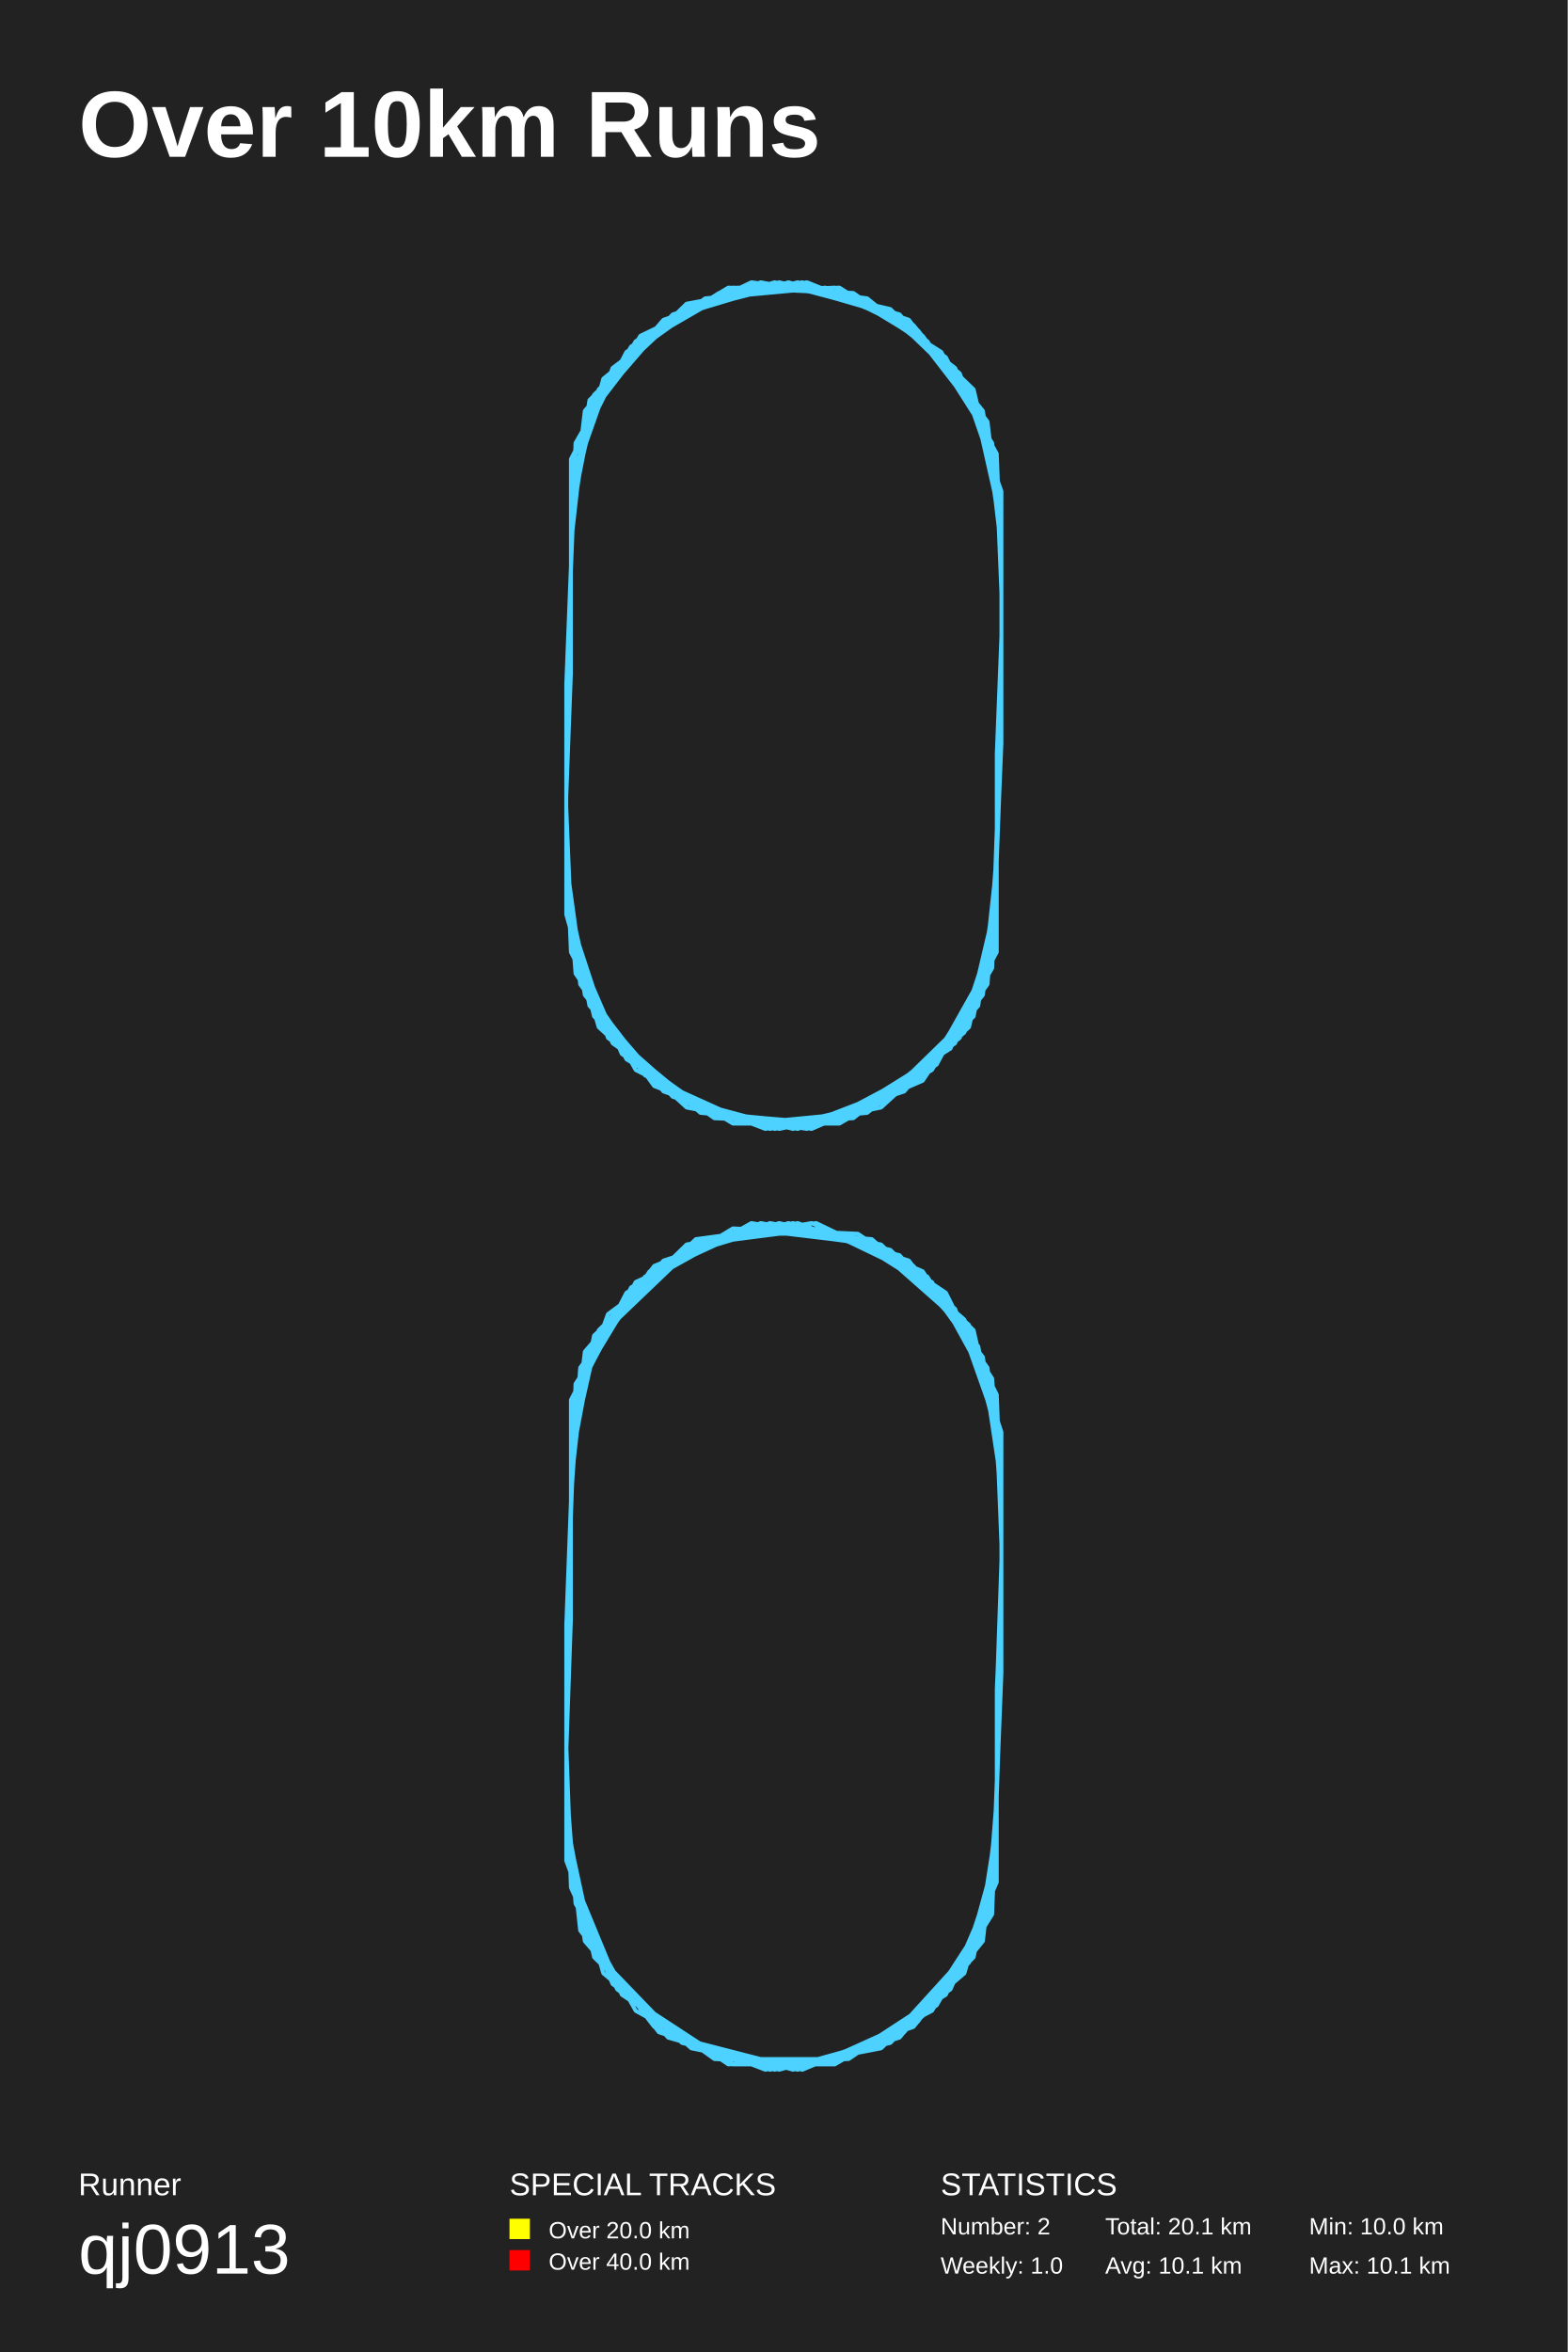
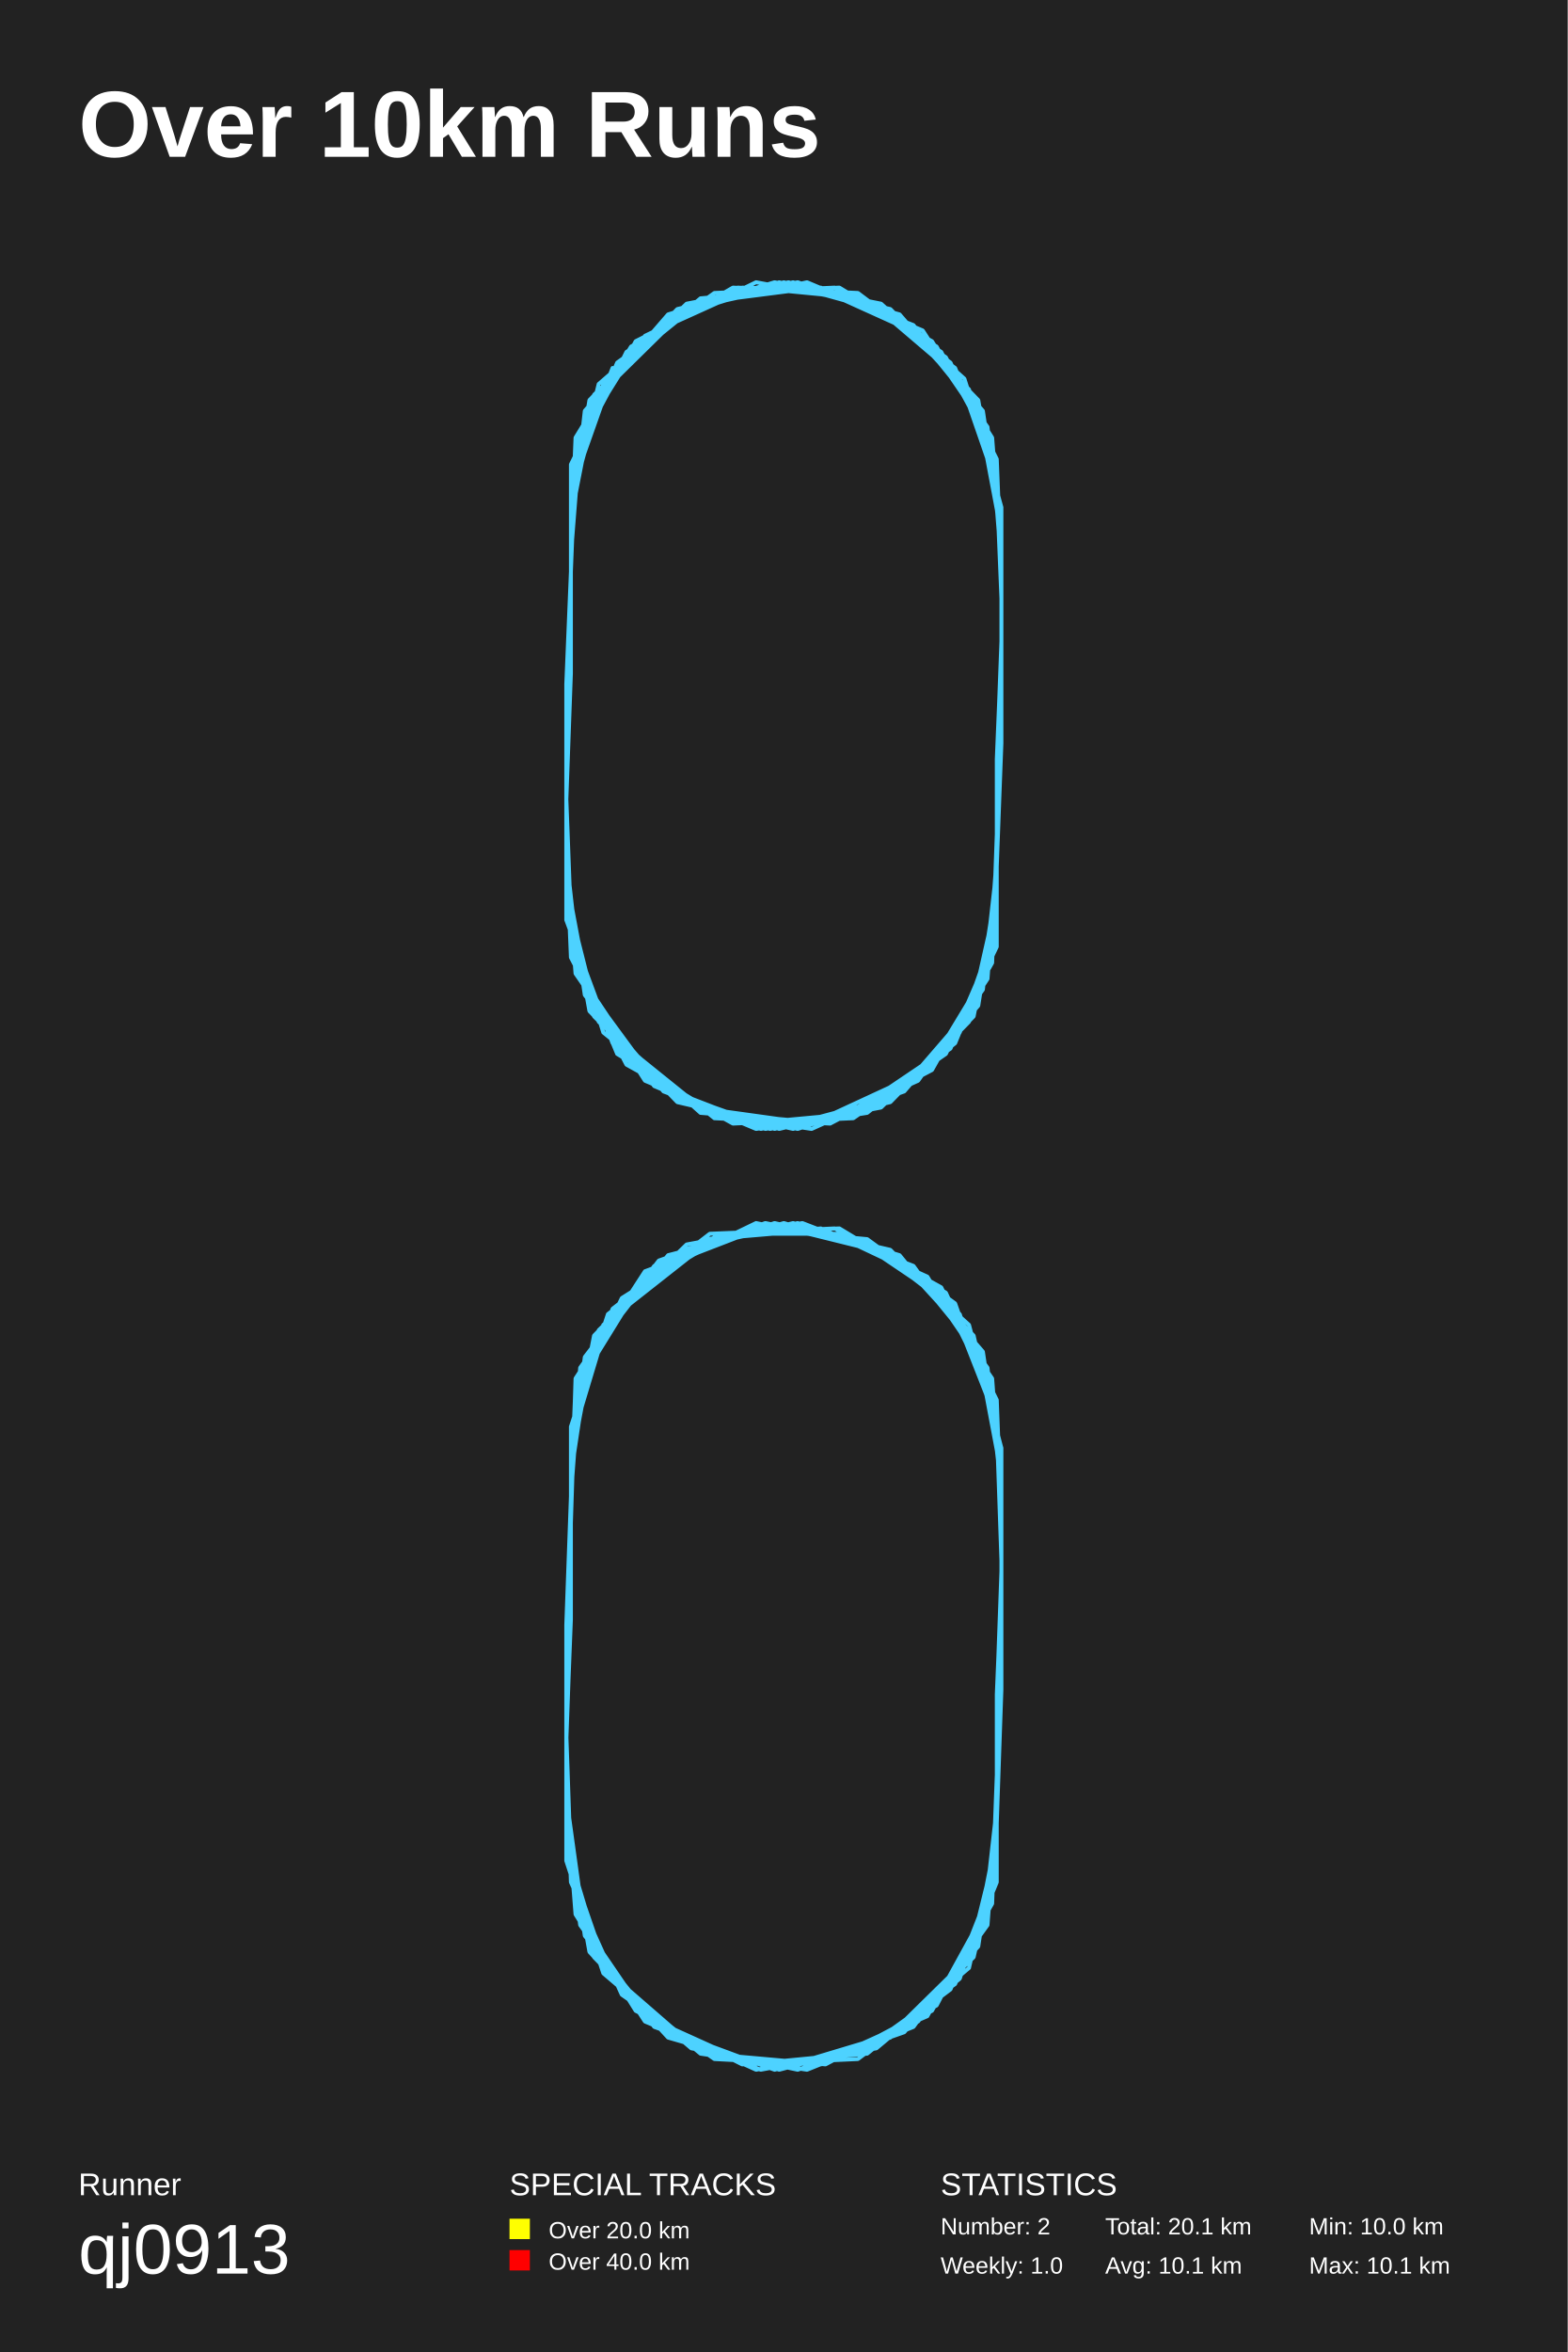
<svg xmlns="http://www.w3.org/2000/svg" baseProfile="full" height="300mm" version="1.1" viewBox="0,0,200,300" width="200mm">
  <defs />
  <rect fill="#222222" height="300" width="200" x="0" y="0" />
  <text fill="#FFFFFF" style="font-size:12px; font-family:Arial; font-weight:bold;" x="10" y="20">Over 10km Runs</text>
  <text fill="#FFFFFF" style="font-size:4px; font-family:Arial" x="10" y="280">Runner</text>
  <text fill="#FFFFFF" style="font-size:9px; font-family:Arial" x="10" y="290">qj0913</text>
  <text fill="#FFFFFF" style="font-size:4px; font-family:Arial" x="65" y="280">SPECIAL TRACKS</text>
  <rect fill="yellow" height="2.6" width="2.6" x="65" y="283" />
  <text fill="#FFFFFF" style="font-size:3px; font-family:Arial" x="70" y="285.5">Over 20.0 km</text>
  <rect fill="red" height="2.6" width="2.6" x="65" y="287" />
  <text fill="#FFFFFF" style="font-size:3px; font-family:Arial" x="70" y="289.5">Over 40.0 km</text>
  <text fill="#FFFFFF" style="font-size:4px; font-family:Arial" x="120" y="280">STATISTICS</text>
  <text fill="#FFFFFF" style="font-size:3px; font-family:Arial" x="120" y="285">Number: 2</text>
  <text fill="#FFFFFF" style="font-size:3px; font-family:Arial" x="120" y="290">Weekly: 1.0</text>
  <text fill="#FFFFFF" style="font-size:3px; font-family:Arial" x="141" y="285">Total: 20.1 km</text>
  <text fill="#FFFFFF" style="font-size:3px; font-family:Arial" x="141" y="290">Avg: 10.1 km</text>
  <text fill="#FFFFFF" style="font-size:3px; font-family:Arial" x="167" y="285">Min: 10.0 km</text>
  <text fill="#FFFFFF" style="font-size:3px; font-family:Arial" x="167" y="290">Max: 10.1 km</text>
-   <polyline fill="none" opacity="1" points="88.189,38.734 76.968,48.987 72.834,62.658 72.834,79.063 72.243,94.785 72.243,109.823 74.605,126.912 85.826,139.899 101.181,144.0 117.127,137.848 125.985,125.544 127.166,110.507 127.166,96.836 127.757,83.165 127.757,66.76 125.395,52.405 116.536,41.468 102.953,36.0 88.189,38.734 75.787,50.355 72.834,65.393 72.834,80.431 72.243,94.785 72.243,110.507 74.015,124.861 83.464,138.532 97.638,144.0 112.993,140.582 123.623,130.329 127.166,117.342 127.166,102.304 127.757,88.633 127.757,74.279 127.166,59.241 121.851,46.937 111.221,38.734 97.047,36.0 84.055,41.468 75.196,52.405 72.834,66.76 72.834,79.747 72.243,93.418 72.243,107.089 72.834,121.443 79.921,135.114 93.504,143.316 107.087,143.316 118.898,136.481 126.576,123.494 127.166,108.456 127.757,94.101 127.757,79.747 127.757,64.709 124.213,49.671 113.583,39.418 98.819,36.0 84.645,40.785 74.605,53.089 72.834,67.443 72.834,82.481 72.243,96.836 72.243,112.557 75.196,128.279 85.826,139.899 99.409,144.0 112.402,141.266 122.442,131.696 127.166,117.342 127.166,102.304 127.757,87.95 127.757,72.912 127.166,57.874 120.079,44.886 107.677,37.367 92.913,36.684 80.511,44.203 73.424,56.506 72.834,72.228 72.243,87.266 72.243,102.988 72.834,117.342 77.558,131.696 89.96,141.949 102.953,144.0 115.945,138.532 124.804,127.595 127.166,112.557 127.166,98.203 127.757,83.848 127.757,69.494 125.985,54.456 117.717,42.835 105.315,36.684 89.96,38.051 78.149,46.937 72.834,61.291 72.834,76.329 72.243,92.051 72.243,107.772 73.424,122.81 81.102,136.481 94.685,143.316 108.859,142.633 121.851,132.38 127.166,118.709 127.166,102.988 127.757,87.95 127.757,73.595 127.166,57.874 120.079,44.886 107.087,36.684 92.913,37.367 79.921,44.886 73.424,57.874 72.834,72.228 72.243,87.266 72.243,102.988 72.834,118.709 78.149,133.063 91.732,142.633 105.906,143.316 117.717,137.165 125.985,124.861 127.166,109.139 127.757,94.785 127.757,79.063 127.757,64.709 123.623,49.671 112.993,39.418 98.819,36.0 85.826,40.101 75.196,52.405 72.834,66.076 72.834,81.114 72.243,96.152 72.243,111.874 74.605,126.228 84.645,139.215 98.819,144.0 112.993,140.582 124.213,129.646 127.166,113.924 127.166,98.886 127.757,83.848 127.757,68.81 125.985,53.772 117.127,42.152 102.953,36.0 88.779,38.734 76.968,48.304 72.834,63.342 72.834,79.063 72.243,94.101 72.243,108.456 73.424,122.81 81.102,136.481 95.275,143.316 109.449,141.949 121.851,133.063 127.166,118.709 127.166,104.355 127.757,88.633 127.757,73.595 127.166,58.557 120.67,45.57 108.268,37.367 94.094,36.684 81.102,43.519 73.424,56.506 72.834,71.544 72.834,85.899 72.243,101.62 72.243,116.658 76.377,130.329 88.779,141.266 103.543,144.0 117.717,137.848 125.395,126.228 127.166,109.823 127.757,94.101 127.757,79.747 127.757,64.025 123.623,49.671 112.993,39.418 99.409,36.0 85.236,40.785 75.196,52.405 72.834,67.443 72.834,83.165 72.243,98.203 72.243,113.241 75.787,128.962 85.236,139.215 98.819,144.0 112.402,141.266 123.623,131.013 127.166,115.975 127.166,101.62 127.757,86.582 127.757,70.861 126.576,56.506 118.308,43.519 106.496,36.684 91.732,37.367 79.921,44.886 73.424,57.874 72.834,72.912 72.243,87.95 72.243,102.988 72.834,118.025 77.558,132.38 90.551,141.949 104.725,143.316 117.717,137.165 125.985,124.177 127.166,108.456 127.757,94.101 127.757,77.696 127.757,62.658 122.442,47.62 111.221,38.734 97.047,36.0 84.055,41.468 74.605,53.772 72.834,69.494 72.834,84.532 72.243,100.253 72.243,114.608 75.787,129.646 87.598,140.582 101.181,144.0 115.355,139.215 124.804,128.279 127.166,111.874 127.166,96.152 127.757,81.114 127.757,65.393 124.213,50.355 113.583,40.101 99.409,36.0 85.826,40.101 75.787,51.038 72.834,66.076 72.834,81.798 72.243,95.469 72.243,111.19 74.605,126.912 84.645,139.215 98.228,144.0 112.402,140.582 123.032,131.696 127.166,116.658 127.166,100.253 127.757,85.899 127.757,70.177 125.985,55.139 117.717,42.835 105.315,36.684 90.551,38.051 78.149,46.937 72.834,61.975 72.834,77.013 72.243,92.734 72.243,108.456 73.424,124.177 82.283,137.165 95.866,143.316 110.63,141.949 122.442,132.38 127.166,117.342 127.166,100.937 127.757,85.215 127.757,68.81 125.395,53.089 115.945,40.785 101.772,36.0 85.826,40.101 75.196,51.722 72.834,64.709 72.834,81.114 72.243,96.152 72.243,111.874 74.605,126.912 84.645,139.215 98.228,144.0 112.402,140.582 123.032,131.696 127.166,116.658 127.166,100.937 127.757,85.215 127.757,69.494 125.985,54.456 115.945,41.468 102.362,36.0 87.598,38.734 76.377,49.671 72.834,64.709 72.834,79.063 72.243,93.418 72.243,109.139 74.015,125.544 83.464,138.532 98.228,144.0 112.402,140.582 123.623,129.646 127.166,114.608 127.166,99.57 127.757,83.848 127.757,66.76 124.213,51.038 114.174,40.101 98.819,36.0 84.645,40.785 74.605,52.405 72.834,68.81 72.834,84.532 72.243,99.57 72.243,115.291 76.968,131.013 89.37,141.949 104.725,143.316 118.898,135.798 126.576,122.127 127.166,105.722 127.757,90 127.757,72.912 127.166,58.557 120.67,45.57 108.859,37.367 93.504,36.684 79.921,44.886 72.834,58.557 72.834,73.595 72.243,88.633 72.243,103.671 72.834,119.393 79.33,134.43 91.141,142.633 106.496,143.316 119.489,135.798 127.166,121.443 127.166,106.405 127.757,91.367 127.757,75.646 127.166,61.291 122.442,47.62 110.63,38.051 95.866,36.0 81.692,42.835 73.424,56.506 72.834,71.544 72.834,85.899 72.243,100.937 72.243,116.658 76.377,131.013 87.598,141.266 101.772,144.0 115.945,138.532 125.395,126.912 127.166,112.557 127.166,96.836 127.757,81.114 127.757,64.709 124.213,51.038 114.764,40.101 100.591,36.0 84.645,40.785 74.605,52.405 72.834,67.443 72.834,83.165 72.243,98.886 72.243,113.924 75.787,129.646 87.007,140.582 101.181,144.0 115.945,138.532 124.804,127.595 127.166,113.241 127.166,97.519 127.757,82.481 127.757,66.76 124.804,51.722 115.945,41.468 102.362,36.0 87.007,39.418 75.196,51.038 72.834,66.76 72.834,82.481 72.243,98.886 72.243,114.608 76.377,131.013 89.37,141.949 105.906,143.316 121.261,133.747 127.166,119.393 127.166,102.988" stroke="#4DD2FF" stroke-dasharray="none" stroke-linecap="round" stroke-linejoin="round" stroke-width="0.5" />
-   <polyline fill="none" opacity="1" points="98.228,264.0 113.583,260.582 123.623,250.329 127.166,235.291 127.166,218.203 127.757,203.848 127.757,187.443 124.804,171.722 114.764,160.101 99.409,156.0 84.645,160.785 74.605,173.772 72.834,189.494 72.834,201.798 72.243,216.152 72.243,232.557 75.787,248.962 86.417,259.899 101.181,264.0 116.536,258.532 125.395,247.595 127.166,231.874 127.166,216.152 127.757,200.431 127.757,184.709 123.623,168.987 111.811,158.734 94.685,156.684 81.692,163.519 73.424,177.19 72.834,193.595 72.243,209.317 72.243,225.038 72.834,240.076 78.739,253.747 91.732,262.633 105.906,263.316 118.898,256.481 126.576,243.494 127.166,227.772 127.757,212.051 127.757,197.013 127.166,181.975 121.851,166.937 110.04,158.051 93.504,156.684 79.921,164.886 72.834,179.241 72.834,194.962 72.243,209.317 72.243,224.355 72.834,240.076 78.739,253.747 91.141,262.633 104.134,263.316 117.717,257.165 125.395,246.228 127.166,231.19 127.166,215.469 127.757,201.798 127.757,185.393 124.213,169.671 113.583,159.418 99.409,156.0 84.645,160.785 74.605,172.405 72.834,187.443 72.834,201.798 72.243,216.152 72.243,231.19 74.605,246.912 83.464,258.532 97.638,264.0 111.811,261.266 123.032,251.013 127.166,235.975 127.166,218.886 127.757,203.848 127.757,188.81 125.395,173.089 115.945,160.785 101.181,156.0 87.598,159.418 75.787,170.355 72.834,186.076 72.834,200.431 72.243,216.152 72.243,229.823 74.015,246.228 83.464,258.532 97.638,264.0 111.811,261.266 123.032,251.696 127.166,237.342 127.166,222.304 127.757,207.95 127.757,192.912 126.576,176.506 118.308,162.835 105.315,156.684 89.96,158.051 77.558,168.304 72.834,179.924 72.834,195.646 72.243,212.051 72.243,227.089 73.424,242.81 81.102,256.481 93.504,263.316 106.496,263.316 119.489,255.798 126.576,243.494 127.166,227.772 127.757,213.418 127.757,199.063 127.757,184.025 123.032,168.987 111.221,158.734 97.047,156.0 83.464,161.468 74.605,173.089 72.834,188.127 72.834,203.165 72.243,217.519 72.243,233.241 75.196,248.279 85.236,259.899 99.409,264.0 114.174,259.899 124.213,249.646 127.166,235.291 127.166,220.253 127.757,204.532 127.757,189.494 125.395,173.772 116.536,161.468 101.772,156.0 87.598,159.418 75.787,171.038 72.834,186.76 72.834,201.114 72.243,218.203 72.243,231.874 75.196,247.595 83.464,258.532 97.638,264.0 112.402,261.266 123.032,251.013 127.166,236.658 127.166,222.988 127.757,208.633 127.757,192.912 127.166,177.874 120.67,164.886 109.449,157.367 94.685,156.684 82.283,162.835 74.015,175.139 72.834,189.494 72.834,203.848 72.243,218.203 72.243,233.924 75.196,248.279 84.645,259.215 98.228,264.0 112.402,261.266 122.442,251.696 127.166,237.342 127.166,222.988 127.757,207.95 127.757,192.912 127.166,177.874 120.079,164.886 107.677,157.367 93.504,156.684 79.921,164.886 73.424,177.874 72.834,192.912 72.243,207.95 72.243,223.671 72.243,237.342 77.558,251.696 88.189,261.266 101.772,264.0 115.945,258.532 124.804,247.595 127.166,232.557 127.166,218.203 127.757,202.481 127.757,187.443 124.804,171.722 114.174,160.101 100.591,156.0 84.645,160.785 74.605,173.089 72.834,188.81 72.834,203.848 72.243,220.937 72.243,235.291 76.968,251.696 87.598,260.582 101.772,264.0 114.764,259.899 125.395,246.912 127.166,233.924 127.166,218.886 127.757,203.848 127.757,188.81 125.985,174.456 117.717,162.835 104.725,156.684 90.551,158.051 77.558,167.62 72.834,180.608 72.834,194.962 72.243,210 72.243,225.038 72.834,240.076 78.149,253.063 91.141,262.633 105.315,263.316 118.898,256.481 126.576,244.177 127.166,228.456 127.757,213.418 127.757,197.696 127.757,183.342 122.442,168.304 111.221,158.734 95.866,156.684 82.873,162.152 73.424,176.506 72.834,191.544 72.243,207.266 72.243,222.304 72.834,238.709 78.739,253.747 91.141,262.633 105.315,263.316 119.489,255.798 126.576,242.81 127.166,227.089 127.757,212.051 127.757,195.646 127.166,179.241 120.67,165.57 107.677,157.367 92.913,157.367 80.511,164.203 72.834,179.241 72.834,194.279 72.243,210 72.243,224.355 72.834,240.76 78.739,253.747 92.323,262.633 107.677,262.633 121.261,253.747 127.166,240.076 127.166,224.355 127.757,209.317 127.757,193.595 127.166,177.874 118.308,162.835 103.543,156.0 87.598,158.734 76.377,169.671 72.834,185.393 72.834,199.747 72.243,215.469 72.243,231.19 74.605,247.595 84.645,259.215 99.409,264.0 114.174,259.899 125.395,246.912 127.166,232.557 127.166,216.836 127.757,201.798 127.757,185.393 123.623,169.671 112.402,158.734 98.228,156.0 83.464,161.468 74.015,174.456 72.834,191.544 72.834,206.582 72.243,223.671 72.834,238.709 79.33,254.43 91.732,262.633 107.677,262.633 120.67,254.43 127.166,239.393 127.166,224.355 127.757,207.95 127.757,192.228 126.576,176.506 118.308,162.835 104.134,156.0 88.779,158.051 75.787,170.355 72.834,184.709 72.834,200.431 72.243,216.152 72.243,232.557 75.196,247.595 84.055,259.215 98.819,264.0 112.993,260.582 124.804,247.595 127.166,232.557 127.166,216.152 127.757,199.063 127.757,182.658 123.032,168.304 111.221,158.051 95.866,156.684 81.102,163.519 73.424,177.874 72.834,192.228 72.243,208.633 72.243,224.355 72.834,240.076 78.739,253.747 92.913,263.316 108.268,262.633 121.261,253.747 127.166,240.076 127.166,223.671 127.757,207.95 127.757,191.544 126.576,175.823 117.717,162.152 103.543,156.0 87.598,158.734 75.787,171.038 72.834,186.76 72.834,202.481 72.243,218.886 72.243,233.241 75.787,249.646 87.007,260.582 101.772,264.0 115.355,259.215 125.395,246.912 127.166,232.557 127.166,216.152 127.757,200.431 127.757,184.025 123.623,169.671 111.221,158.734 95.866,156.0 79.921,164.886 72.834,178.557 72.834,197.013 72.243,214.101 72.243,232.557 75.196,248.279 86.417,259.899 102.362,264.0 117.127,257.848 125.985,244.177 127.166,229.139 127.757,212.051 127.757,194.962 127.166,178.557 118.898,163.519 104.725,156.684 88.779,158.734 75.196,171.722" stroke="#4DD2FF" stroke-dasharray="none" stroke-linecap="round" stroke-linejoin="round" stroke-width="0.5" />
+   <polyline fill="none" opacity="1" points="78.149,46.937 72.834,60.608 72.834,75.646 72.243,92.051 72.243,107.089 73.424,123.494 83.464,138.532 98.819,144.0 114.174,139.899 124.804,127.595 127.166,112.557 127.166,98.203 127.757,83.848 127.757,68.127 125.395,53.089 116.536,41.468 104.134,36.684 89.37,38.051 76.377,48.987 72.834,64.709 72.834,79.063 72.243,94.101 72.243,109.139 73.424,124.177 82.873,137.848 97.047,144.0 111.811,141.266 122.442,131.696 127.166,118.709 127.166,102.988 127.757,89.317 127.757,76.329 127.166,61.291 123.032,48.304 112.402,38.734 98.819,36.0 85.236,40.101 75.196,51.722 72.834,66.076 72.834,78.38 72.243,92.734 72.243,107.089 72.834,120.076 78.739,134.43 92.323,142.633 105.906,143.316 118.308,136.481 125.985,124.861 127.166,109.139 127.757,94.785 127.757,80.431 127.757,66.076 124.804,51.722 114.764,40.101 100,36.0 84.645,40.785 75.196,51.722 72.834,66.076 72.834,81.114 72.243,96.152 72.243,111.874 75.196,127.595 84.645,139.215 97.638,144.0 110.63,141.949 121.851,133.063 127.166,118.709 127.166,103.671 127.757,89.317 127.757,74.279 127.166,59.241 121.261,46.253 108.859,37.367 94.094,36.684 81.692,43.519 74.015,55.823 72.834,70.861 72.834,85.899 72.243,101.62 72.243,116.658 76.968,131.696 88.779,141.266 101.772,144.0 114.174,139.899 124.213,129.646 127.166,114.608 127.166,99.57 127.757,85.215 127.757,70.861 126.576,55.823 118.898,43.519 106.496,36.684 91.141,37.367 78.739,46.253 72.834,59.924 72.834,74.962 72.243,90.684 72.243,106.405 72.834,122.127 79.921,135.114 93.504,143.316 107.677,142.633 121.851,133.063 127.166,120.076 127.166,105.038 127.757,90 127.757,73.595 127.166,58.557 120.67,45.57 108.859,37.367 94.094,36.684 80.511,44.203 73.424,55.823 72.834,70.861 72.834,85.899 72.243,102.304 72.243,117.342 77.558,131.696 91.141,142.633 104.725,143.316 117.127,137.848 125.395,126.228 127.166,110.507 127.757,94.785 127.757,80.431 127.757,66.076 124.213,51.038 114.174,40.101 100.591,36.0 86.417,39.418 75.196,51.038 72.834,65.393 72.834,79.747 72.243,95.469 72.243,111.19 74.015,124.861 84.055,138.532 98.228,144.0 112.402,141.266 123.623,130.329 127.166,114.608 127.166,99.57 127.757,84.532 127.757,70.177 125.985,54.456 117.717,42.835 104.134,36.684 89.37,38.051 77.558,48.304 72.834,62.658 72.834,77.696 72.243,92.734 72.243,107.772 72.834,122.127 79.921,135.798 93.504,143.316 108.268,142.633 121.261,133.747 127.166,119.393 127.166,105.038 127.757,90.684 127.757,74.962 127.166,59.924 121.851,46.937 110.04,38.051 95.866,36.684 82.283,42.835 74.015,55.139 72.834,70.177 72.834,83.848 72.243,98.886 72.243,114.608 75.787,128.962 87.007,140.582 101.772,144.0 115.355,139.215 124.804,128.279 127.166,112.557 127.166,96.836 127.757,82.481 127.757,66.76 124.804,51.722 115.355,40.785 101.772,36.0 87.007,39.418 75.787,50.355 72.834,64.709 72.834,80.431 72.243,96.152 72.243,111.19 74.605,126.912 83.464,138.532 96.457,144.0 110.04,141.949 121.851,133.063 127.166,118.709 127.166,104.355 127.757,88.633 127.757,74.279 127.166,58.557 120.079,44.886 108.268,37.367 93.504,36.684 81.692,43.519 73.424,56.506 72.834,72.912 72.243,87.266 72.243,101.62 72.834,117.342 76.968,131.696 89.96,141.949 103.543,144.0 117.127,137.848 125.985,124.861 127.166,109.139 127.757,94.101 127.757,79.747 127.757,64.709 123.623,49.671 113.583,39.418 98.819,36.0 85.826,40.101 75.196,51.722 72.834,66.76 72.834,82.481 72.243,97.519 72.243,111.874 75.196,127.595 85.826,139.899 99.409,144.0 113.583,140.582 123.623,130.329 127.166,114.608 127.166,98.203 127.757,83.848 127.757,68.127 124.804,52.405 115.945,41.468 101.772,36.0 87.598,38.734 76.968,48.987 72.834,64.025 72.834,79.747 72.243,92.734 72.243,109.139 74.015,124.861 83.464,138.532 96.457,144.0 110.04,141.949 121.851,133.063 127.166,119.393 127.166,102.988 127.757,87.266 127.757,72.228 126.576,57.19 119.489,44.203 107.087,36.684 92.323,37.367 79.921,44.886 72.834,59.241 72.834,74.279 72.243,90 72.243,105.722 72.834,122.127 80.511,135.798 93.504,143.316 108.859,142.633 120.67,134.43 127.166,119.393 127.166,104.355 127.757,87.95 127.757,71.544 126.576,55.823 117.717,42.835 104.134,36.684 88.189,38.734 76.377,48.987 72.834,63.342 72.834,79.063 72.243,93.418 72.243,109.139 74.015,124.861 82.283,137.848 95.275,143.316 110.04,141.949 121.851,133.063 127.166,118.025 127.166,101.62 127.757,85.899 127.757,70.861 126.576,55.823 117.717,42.152 104.725,36.684 89.96,38.051 78.149,47.62 72.834,62.658 72.834,77.013 72.243,93.418 72.243,109.139 74.015,124.861 83.464,138.532 98.228,144.0 112.402,141.266 123.623,130.329 127.166,115.291 127.166,99.57 127.757,83.848 127.757,68.127 124.804,51.038 114.174,40.101 99.409,36.0 84.645,40.785 74.605,52.405 72.834,68.127 72.834,83.848 72.243,98.886 72.243,115.291 76.377,130.329 88.779,141.266 103.543,143.316 118.308,136.481 126.576,122.81 127.166,106.405 127.757,90 127.757,74.279 127.166,59.241 121.261,46.253 109.449,37.367 94.685,36.684 81.102,43.519 73.424,57.874 72.834,72.912 72.243,87.95 72.243,102.988 72.834,118.709 78.149,133.063 90.551,141.949 105.906,143.316 118.898,136.481 126.576,122.81 127.166,106.405 127.757,92.051 127.757,76.329 127.166,61.975 122.442,48.304 111.221,38.734 96.457,36.0 82.283,42.835 73.424,55.823 72.834,70.177 72.834,85.215 72.243,100.253 72.243,115.291 75.787,129.646 87.007,140.582 101.181,144.0 115.355,139.215 124.804,128.279 127.166,112.557 127.166,97.519 127.757,81.798 127.757,66.76 124.804,51.722 115.355,40.785 101.181,36.0 85.236,40.101 75.196,51.722 72.834,66.76 72.834,81.798 72.243,97.519 72.243,112.557 75.196,128.962 86.417,140.582 101.181,144.0 115.355,139.215 124.804,128.279 127.166,113.241 127.166,98.203 127.757,83.165 127.757,68.127 125.395,52.405 115.945,41.468 102.953,36.0 87.598,39.418 75.787,51.038 72.834,66.076 72.834,81.114 72.243,98.203 72.243,113.924 76.377,130.329 89.37,141.949 105.906,143.316 120.67,134.43 127.166,120.76 127.166,102.988" stroke="#4DD2FF" stroke-dasharray="none" stroke-linecap="round" stroke-linejoin="round" stroke-width="0.5" />
+   <polyline fill="none" opacity="1" points="110.63,261.949 122.442,252.38 127.166,238.025 127.166,221.62 127.757,206.582 127.757,190.177 125.985,174.456 116.536,161.468 101.772,156.0 87.007,159.418 75.787,171.038 72.834,186.76 72.834,201.798 72.243,213.418 72.243,229.139 74.605,246.228 83.464,258.532 98.819,264.0 113.583,259.899 124.213,249.646 127.166,234.608 127.166,218.886 127.757,203.165 127.757,187.443 124.804,171.722 114.174,160.101 97.638,156.0 83.464,161.468 74.015,175.139 72.834,190.861 72.834,205.899 72.243,222.304 72.243,237.342 77.558,251.696 89.37,261.949 102.953,264.0 116.536,258.532 125.395,246.228 127.166,230.507 127.757,214.785 127.757,199.747 127.757,184.709 123.623,168.987 112.993,159.418 96.457,156.0 82.283,162.835 73.424,177.19 72.834,191.544 72.834,206.582 72.243,221.62 72.243,237.342 76.968,251.013 88.779,261.266 101.772,264.0 115.355,259.215 124.213,248.962 127.166,233.924 127.166,218.886 127.757,203.848 127.757,188.127 125.395,172.405 115.945,161.468 102.362,156.0 87.598,158.734 76.377,169.671 72.834,184.709 72.834,199.063 72.243,213.418 72.243,228.456 73.424,244.177 81.102,256.481 94.685,263.316 109.449,262.633 121.261,253.747 127.166,238.709 127.166,221.62 127.757,206.582 127.757,191.544 126.576,175.823 117.717,162.835 104.725,156.684 89.96,158.051 77.558,167.62 72.834,182.658 72.834,197.696 72.243,213.418 72.243,226.405 73.424,243.494 81.102,256.481 95.275,263.316 109.449,261.949 121.851,253.063 127.166,240.076 127.166,225.038 127.757,210.684 127.757,194.962 127.166,179.241 120.079,164.886 107.677,157.367 92.913,157.367 79.33,165.57 73.424,177.874 72.834,192.912 72.243,208.633 72.243,224.355 72.834,240.076 79.33,254.43 91.141,262.633 104.134,263.316 117.717,257.165 125.395,246.228 127.166,231.19 127.166,216.152 127.757,201.798 127.757,186.076 124.804,171.722 114.174,160.101 100,156.0 85.826,160.101 75.787,170.355 72.834,185.393 72.834,201.114 72.243,214.785 72.243,230.507 74.015,244.861 82.873,257.848 96.457,264.0 111.811,261.266 122.442,252.38 127.166,238.025 127.166,222.988 127.757,207.95 127.757,191.544 126.576,176.506 118.308,162.835 104.725,156.684 89.96,158.051 77.558,167.62 72.834,183.342 72.834,198.38 72.243,215.469 72.243,229.823 74.015,244.861 82.283,257.165 95.275,263.316 109.449,261.949 121.851,253.063 127.166,239.393 127.166,225.722 127.757,210.684 127.757,195.646 127.166,180.608 121.851,166.937 111.221,158.734 97.638,156.0 84.055,160.785 74.605,173.089 72.834,186.76 72.834,201.114 72.243,215.469 72.243,231.19 74.015,245.544 82.873,257.848 95.866,263.316 110.04,261.949 121.261,253.747 127.166,239.393 127.166,225.722 127.757,210.684 127.757,195.646 127.166,181.291 121.851,166.253 110.63,158.051 95.866,156.684 82.283,162.835 74.015,175.823 72.834,190.177 72.834,205.215 72.243,220.937 72.243,234.608 75.787,249.646 85.826,259.899 99.409,264.0 113.583,259.899 123.623,249.646 127.166,235.291 127.166,220.253 127.757,205.215 127.757,190.177 125.985,174.456 116.536,161.468 102.362,156.0 87.007,159.418 75.787,171.038 72.834,185.393 72.834,201.114 72.243,217.519 72.243,232.557 75.196,248.962 85.236,259.899 99.409,264.0 112.402,260.582 124.213,249.646 127.166,236.658 127.166,220.937 127.757,206.582 127.757,191.544 126.576,176.506 119.489,164.203 107.087,156.684 92.323,157.367 79.33,165.57 73.424,177.874 72.834,192.228 72.243,207.266 72.243,222.304 72.834,238.025 76.968,251.696 88.189,261.266 102.953,264.0 117.127,257.848 125.395,246.228 127.166,231.874 127.166,216.836 127.757,200.431 127.757,186.076 124.213,170.355 113.583,159.418 98.819,156.0 84.645,160.785 74.015,174.456 72.834,188.81 72.834,204.532 72.243,219.57 72.243,235.291 76.968,251.013 88.189,261.266 102.953,264.0 117.127,257.848 125.985,245.544 127.166,229.823 127.757,214.101 127.757,199.063 127.166,181.975 122.442,167.62 110.04,158.051 95.866,156.684 82.283,162.835 73.424,176.506 72.834,190.861 72.243,207.266 72.243,220.937 72.834,238.025 77.558,251.696 89.37,261.949 104.725,263.316 118.898,256.481 126.576,242.81 127.166,227.089 127.757,212.051 127.757,196.329 127.166,179.924 120.67,164.886 107.087,156.684 90.551,157.367 78.149,166.937 72.834,182.658 72.834,197.013 72.243,212.734 72.243,228.456 73.424,244.177 82.283,257.848 97.047,264.0 111.811,261.266 123.623,249.646 127.166,235.975 127.166,220.253 127.757,204.532 127.757,188.127 124.804,172.405 114.764,160.101 101.181,156.0 85.236,160.101 75.196,172.405 72.834,188.127 72.834,203.165 72.243,220.253 72.243,235.291 76.968,251.696 89.37,261.949 104.134,263.316 118.308,257.165 126.576,242.127 127.166,227.089 127.757,210.684 127.757,195.646 127.166,179.241 120.67,164.886 106.496,156.684 91.732,157.367 77.558,167.62 72.834,181.975 72.834,197.696 72.243,212.734 72.243,229.139 73.424,244.177 82.283,257.165 95.866,263.316 110.63,261.949 123.623,251.013 127.166,235.291 127.166,219.57 127.757,201.798 127.757,185.393 124.213,171.038 113.583,159.418 98.819,156.0 82.873,162.152 74.015,174.456 72.834,189.494 72.834,206.582 72.243,221.62 72.243,237.342 76.968,251.696 89.96,261.949 105.315,263.316 119.489,255.798 126.576,242.127 127.166,226.405 127.757,210.684 127.757,194.279 127.166,178.557 120.079,164.203 106.496,156.684 90.551,158.051 77.558,168.304 72.834,184.025 72.834,199.747 72.243,216.152 72.243,230.507 74.605,246.912 84.055,258.532 98.819,264.0 112.402,260.582 124.213,249.646 127.166,235.291 127.166,218.886 127.757,203.165 127.757,187.443 124.804,171.722 113.583,159.418 98.819,156.0 82.283,162.152 73.424,175.823 72.834,194.279 72.243,212.051 72.243,229.139 74.015,245.544 83.464,258.532 98.819,264.0 114.764,259.215 124.804,248.279 127.166,232.557 127.757,215.469 127.757,198.38 127.166,181.291 121.261,166.253 107.087,156.684 91.732,157.367 76.968,168.987" stroke="#4DD2FF" stroke-dasharray="none" stroke-linecap="round" stroke-linejoin="round" stroke-width="0.5" />
</svg>
